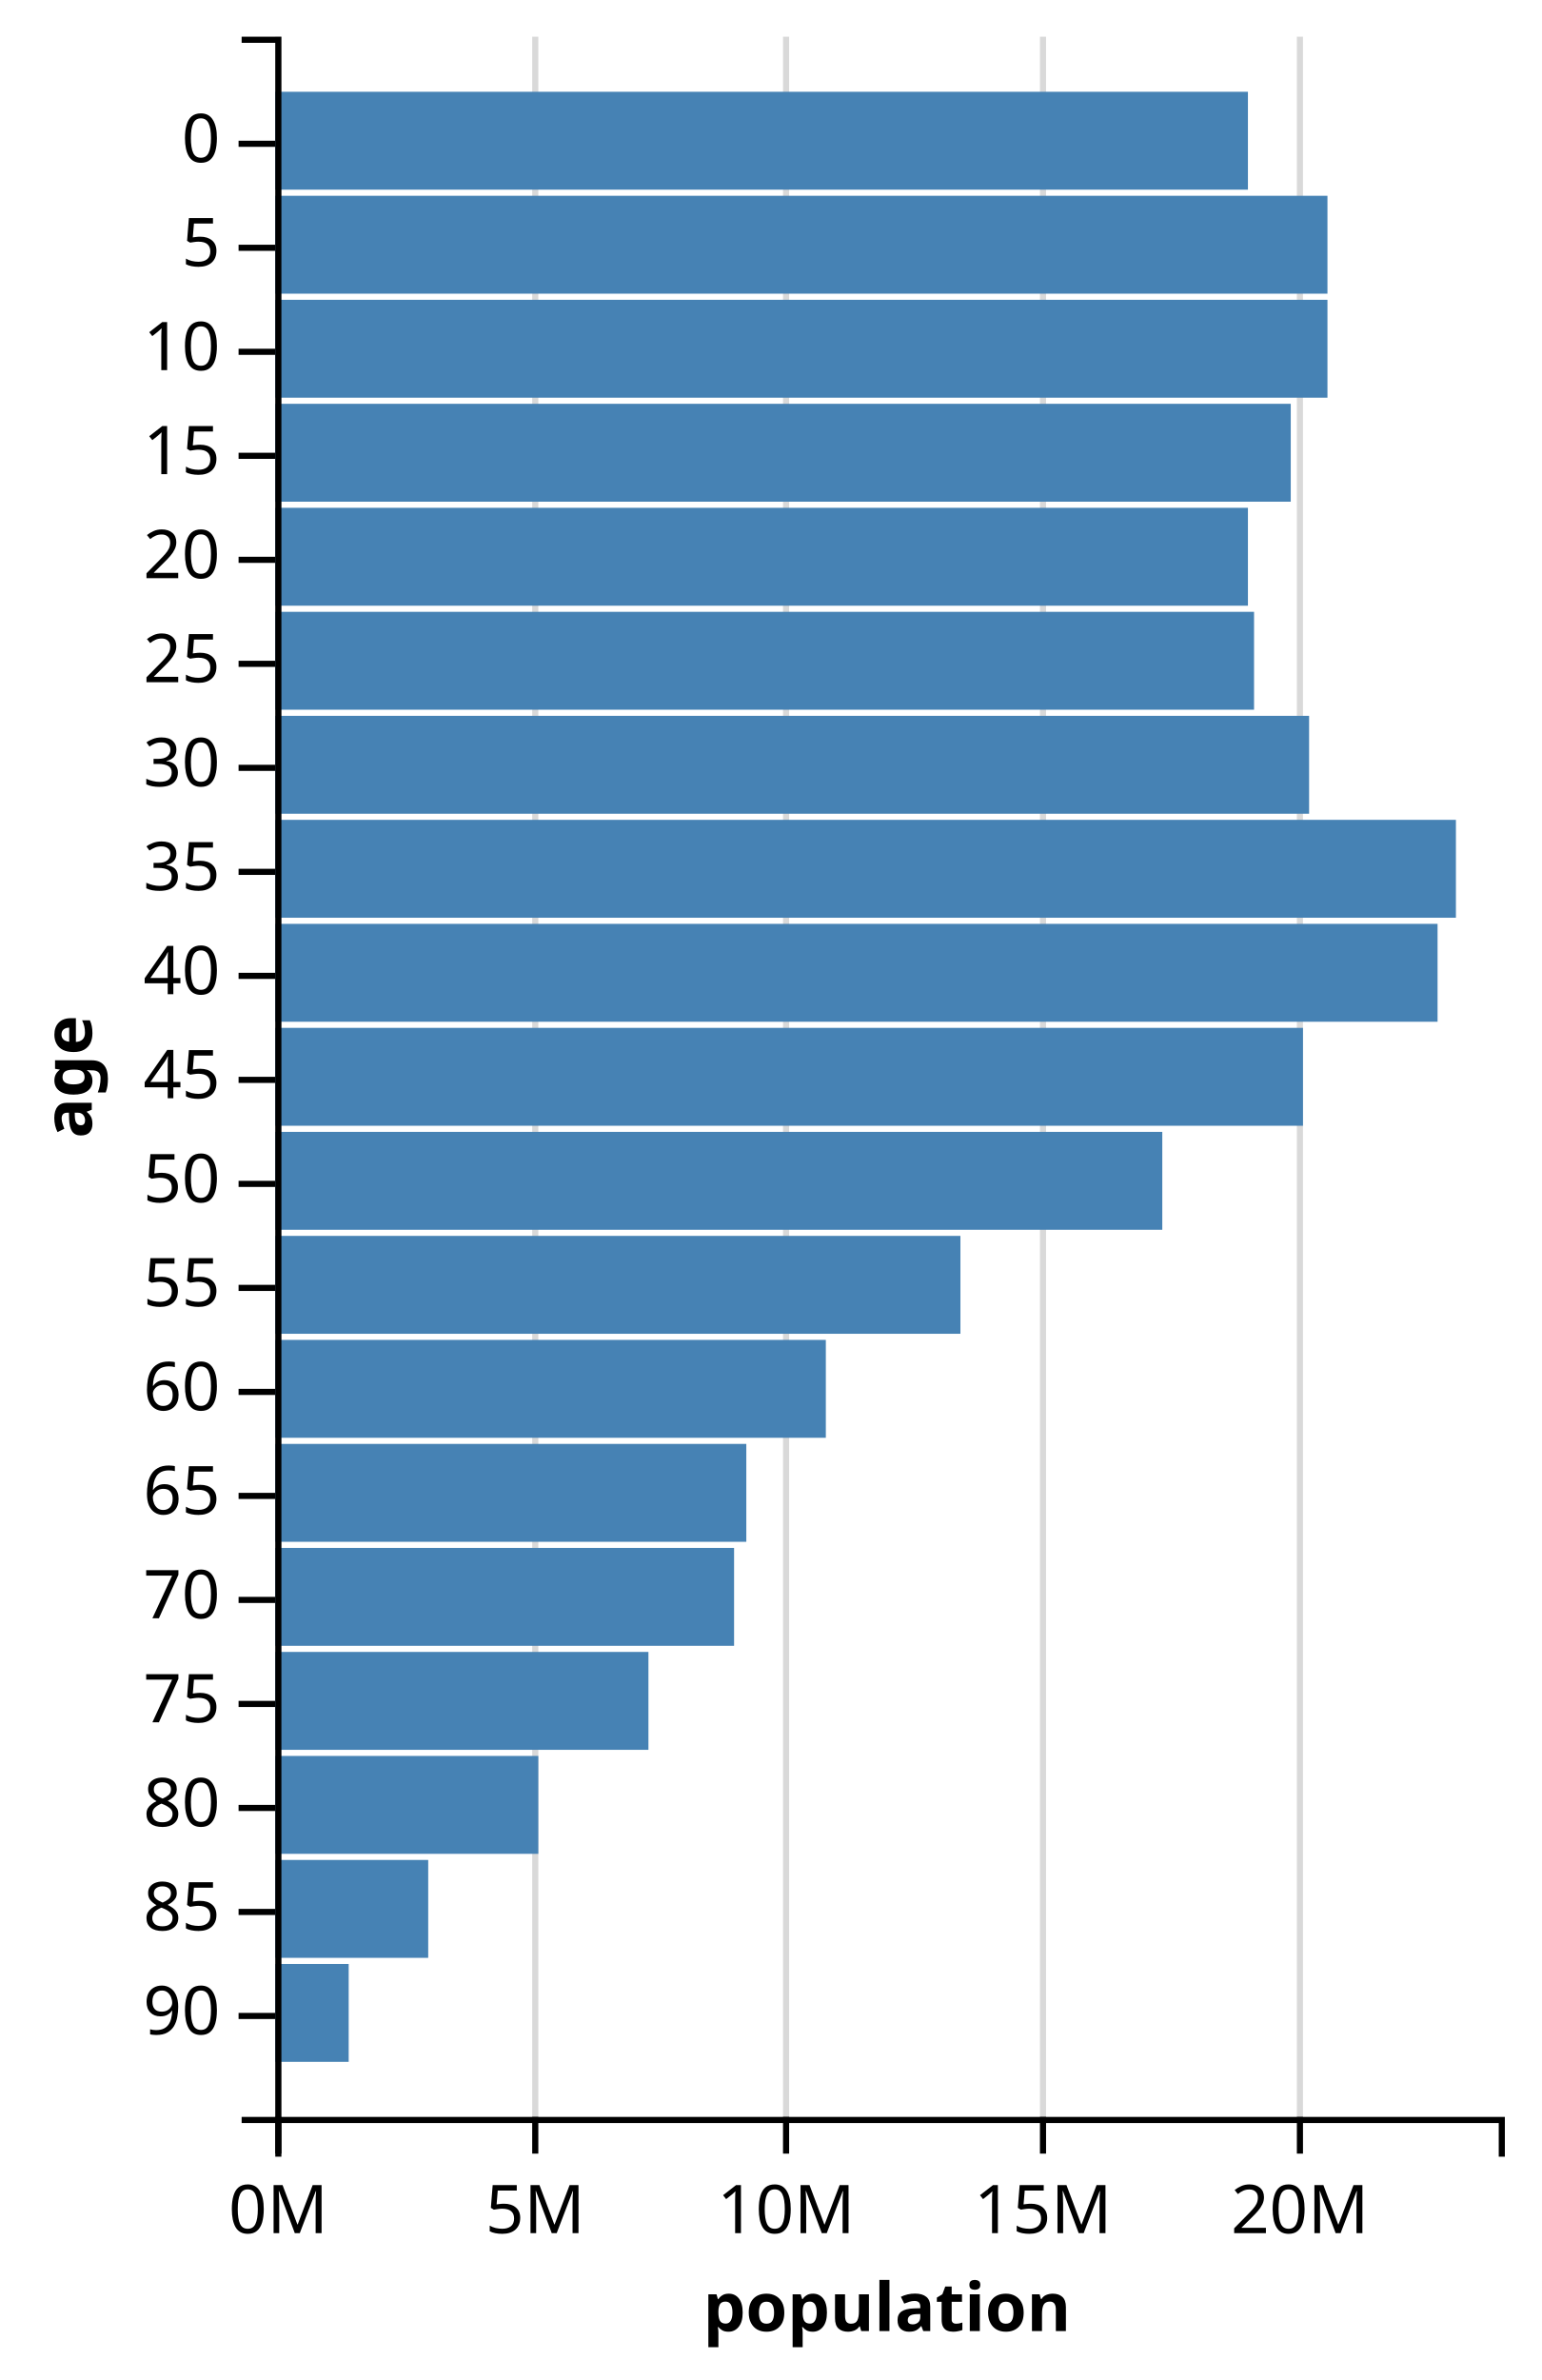
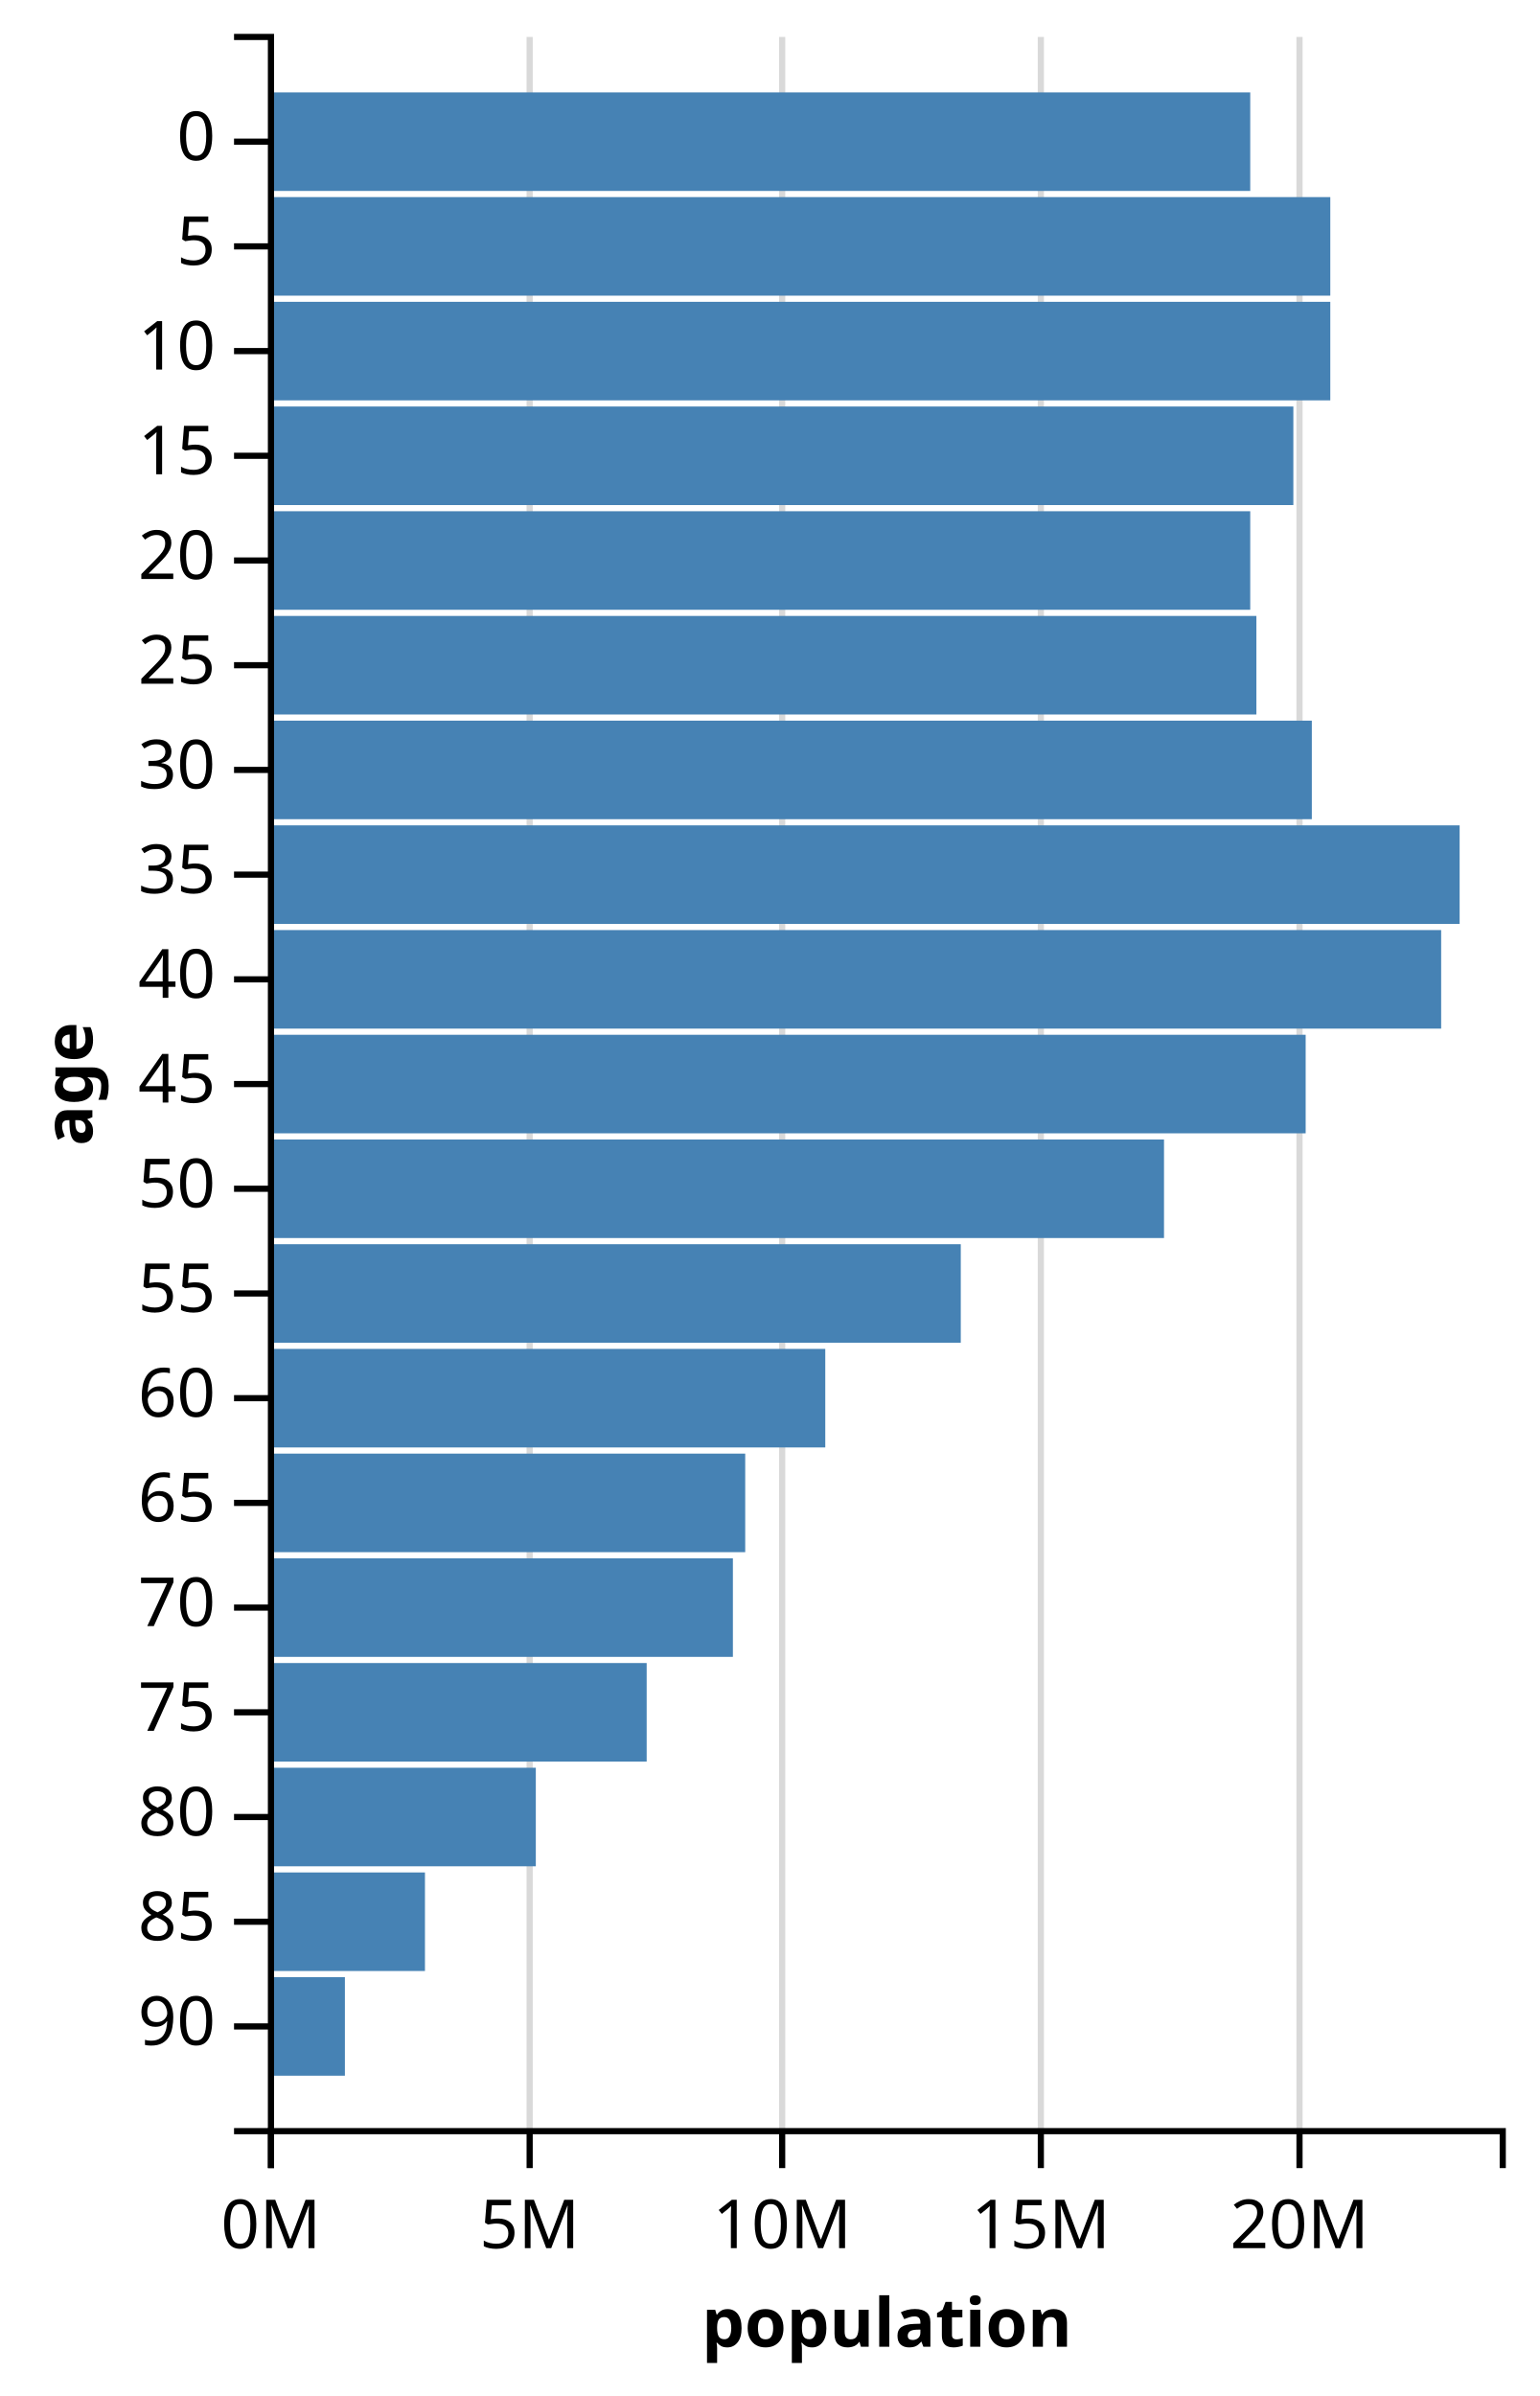
- <svg xmlns="http://www.w3.org/2000/svg" class="marks" width="252" height="389" version="1.1">
-   <g transform="translate(45,6)">
+ <svg xmlns="http://www.w3.org/2000/svg" class="marks" width="250" height="389" version="1.1">
+   <g transform="translate(44,6)">
    <g class="mark-group">
      <g transform="translate(0,0)">
        <rect class="background" width="1" height="1" style="fill: none;" />
        <g class="mark-group root">
          <g transform="translate(0,0)">
            <rect class="background" width="200" height="340" style="fill: none;" />
            <g class="mark-group">
              <g transform="translate(0,340)">
                <rect class="background" width="0" height="0" style="pointer-events: none; fill: none;" />
                <g class="mark-rule" style="pointer-events: none;">
-                   <line transform="translate(0.5,-340)" x2="0" y2="340" style="fill: none; stroke: #000; stroke-width: 1; stroke-opacity: 0.15; opacity: 1;" />
-                   <line transform="translate(42.5,-340)" x2="0" y2="340" style="fill: none; stroke: #000; stroke-width: 1; stroke-opacity: 0.15; opacity: 1;" />
-                   <line transform="translate(83.5,-340)" x2="0" y2="340" style="fill: none; stroke: #000; stroke-width: 1; stroke-opacity: 0.15; opacity: 1;" />
-                   <line transform="translate(125.5,-340)" x2="0" y2="340" style="fill: none; stroke: #000; stroke-width: 1; stroke-opacity: 0.15; opacity: 1;" />
-                   <line transform="translate(167.5,-340)" x2="0" y2="340" style="fill: none; stroke: #000; stroke-width: 1; stroke-opacity: 0.15; opacity: 1;" />
+                   <line transform="translate(0,-340)" x2="0" y2="340" style="fill: none; stroke: #000; stroke-width: 1; stroke-opacity: 0.15; opacity: 1;" />
+                   <line transform="translate(42,-340)" x2="0" y2="340" style="fill: none; stroke: #000; stroke-width: 1; stroke-opacity: 0.15; opacity: 1;" />
+                   <line transform="translate(83,-340)" x2="0" y2="340" style="fill: none; stroke: #000; stroke-width: 1; stroke-opacity: 0.15; opacity: 1;" />
+                   <line transform="translate(125,-340)" x2="0" y2="340" style="fill: none; stroke: #000; stroke-width: 1; stroke-opacity: 0.15; opacity: 1;" />
+                   <line transform="translate(167,-340)" x2="0" y2="340" style="fill: none; stroke: #000; stroke-width: 1; stroke-opacity: 0.15; opacity: 1;" />
                </g>
                <g class="mark-rule" style="pointer-events: none;">
-                   <line transform="translate(0.5,0)" x2="0" y2="6" style="fill: none; stroke: #000; stroke-width: 1; opacity: 1;" />
-                   <line transform="translate(42.5,0)" x2="0" y2="6" style="fill: none; stroke: #000; stroke-width: 1; opacity: 1;" />
-                   <line transform="translate(83.5,0)" x2="0" y2="6" style="fill: none; stroke: #000; stroke-width: 1; opacity: 1;" />
-                   <line transform="translate(125.5,0)" x2="0" y2="6" style="fill: none; stroke: #000; stroke-width: 1; opacity: 1;" />
-                   <line transform="translate(167.5,0)" x2="0" y2="6" style="fill: none; stroke: #000; stroke-width: 1; opacity: 1;" />
+                   <line transform="translate(0,0)" x2="0" y2="6" style="fill: none; stroke: #000; stroke-width: 1; opacity: 1;" />
+                   <line transform="translate(42,0)" x2="0" y2="6" style="fill: none; stroke: #000; stroke-width: 1; opacity: 1;" />
+                   <line transform="translate(83,0)" x2="0" y2="6" style="fill: none; stroke: #000; stroke-width: 1; opacity: 1;" />
+                   <line transform="translate(125,0)" x2="0" y2="6" style="fill: none; stroke: #000; stroke-width: 1; opacity: 1;" />
+                   <line transform="translate(167,0)" x2="0" y2="6" style="fill: none; stroke: #000; stroke-width: 1; opacity: 1;" />
                </g>
                <g class="mark-rule" style="pointer-events: none;" />
                <g class="mark-text">
-                   <text text-anchor="middle" transform="translate(0.5,19)" style="font: 11px sans-serif; fill: #000; opacity: 1;">0M</text>
-                   <text text-anchor="middle" transform="translate(42.5,19)" style="font: 11px sans-serif; fill: #000; opacity: 1;">5M</text>
-                   <text text-anchor="middle" transform="translate(83.5,19)" style="font: 11px sans-serif; fill: #000; opacity: 1;">10M</text>
-                   <text text-anchor="middle" transform="translate(125.5,19)" style="font: 11px sans-serif; fill: #000; opacity: 1;">15M</text>
-                   <text text-anchor="middle" transform="translate(167.5,19)" style="font: 11px sans-serif; fill: #000; opacity: 1;">20M</text>
+                   <text text-anchor="middle" transform="translate(0,19)" style="font: 11px sans-serif; fill: #000; opacity: 1;">0M</text>
+                   <text text-anchor="middle" transform="translate(42,19)" style="font: 11px sans-serif; fill: #000; opacity: 1;">5M</text>
+                   <text text-anchor="middle" transform="translate(83,19)" style="font: 11px sans-serif; fill: #000; opacity: 1;">10M</text>
+                   <text text-anchor="middle" transform="translate(125,19)" style="font: 11px sans-serif; fill: #000; opacity: 1;">15M</text>
+                   <text text-anchor="middle" transform="translate(167,19)" style="font: 11px sans-serif; fill: #000; opacity: 1;">20M</text>
                </g>
                <g class="mark-path" style="pointer-events: none;">
-                   <path transform="translate(0.5,0.5)" d="M0,6V0H200V6" style="fill: none; stroke: #000; stroke-width: 1;" />
+                   <path transform="translate(0,0)" d="M0,6V0H200V6" style="fill: none; stroke: #000; stroke-width: 1;" />
                </g>
                <g class="mark-text">
                  <text text-anchor="middle" transform="translate(100,35)" style="font: bold 11px sans-serif; fill: #000;">population</text>
                </g>
              </g>
            </g>
            <g class="mark-rect">
              <rect transform="translate(0,9)" width="159" height="16" style="fill: #4682b4; stroke-width: 2;" />
              <rect transform="translate(0,26)" width="172" height="16" style="fill: #4682b4; stroke-width: 2;" />
              <rect transform="translate(0,43)" width="172" height="16" style="fill: #4682b4; stroke-width: 2;" />
              <rect transform="translate(0,60)" width="166" height="16" style="fill: #4682b4; stroke-width: 2;" />
              <rect transform="translate(0,77)" width="159" height="16" style="fill: #4682b4; stroke-width: 2;" />
              <rect transform="translate(0,94)" width="160" height="16" style="fill: #4682b4; stroke-width: 2;" />
              <rect transform="translate(0,111)" width="169" height="16" style="fill: #4682b4; stroke-width: 2;" />
              <rect transform="translate(0,128)" width="193" height="16" style="fill: #4682b4; stroke-width: 2;" />
              <rect transform="translate(0,145)" width="190" height="16" style="fill: #4682b4; stroke-width: 2;" />
              <rect transform="translate(0,162)" width="168" height="16" style="fill: #4682b4; stroke-width: 2;" />
              <rect transform="translate(0,179)" width="145" height="16" style="fill: #4682b4; stroke-width: 2;" />
              <rect transform="translate(0,196)" width="112" height="16" style="fill: #4682b4; stroke-width: 2;" />
              <rect transform="translate(0,213)" width="90" height="16" style="fill: #4682b4; stroke-width: 2;" />
              <rect transform="translate(0,230)" width="77" height="16" style="fill: #4682b4; stroke-width: 2;" />
              <rect transform="translate(0,247)" width="75" height="16" style="fill: #4682b4; stroke-width: 2;" />
              <rect transform="translate(0,264)" width="61" height="16" style="fill: #4682b4; stroke-width: 2;" />
              <rect transform="translate(0,281)" width="43" height="16" style="fill: #4682b4; stroke-width: 2;" />
              <rect transform="translate(0,298)" width="25" height="16" style="fill: #4682b4; stroke-width: 2;" />
              <rect transform="translate(0,315)" width="12" height="16" style="fill: #4682b4; stroke-width: 2;" />
            </g>
            <g class="mark-group">
              <g transform="translate(0,0)">
                <rect class="background" width="0" height="0" style="pointer-events: none; fill: none;" />
                <g class="mark-rule" style="pointer-events: none;" />
                <g class="mark-rule" style="pointer-events: none;">
-                   <line transform="translate(-6,17.5)" x2="6" y2="0" style="fill: none; stroke: #000; stroke-width: 1; opacity: 1;" />
-                   <line transform="translate(-6,34.5)" x2="6" y2="0" style="fill: none; stroke: #000; stroke-width: 1; opacity: 1;" />
-                   <line transform="translate(-6,51.5)" x2="6" y2="0" style="fill: none; stroke: #000; stroke-width: 1; opacity: 1;" />
-                   <line transform="translate(-6,68.5)" x2="6" y2="0" style="fill: none; stroke: #000; stroke-width: 1; opacity: 1;" />
-                   <line transform="translate(-6,85.5)" x2="6" y2="0" style="fill: none; stroke: #000; stroke-width: 1; opacity: 1;" />
-                   <line transform="translate(-6,102.5)" x2="6" y2="0" style="fill: none; stroke: #000; stroke-width: 1; opacity: 1;" />
-                   <line transform="translate(-6,119.5)" x2="6" y2="0" style="fill: none; stroke: #000; stroke-width: 1; opacity: 1;" />
-                   <line transform="translate(-6,136.5)" x2="6" y2="0" style="fill: none; stroke: #000; stroke-width: 1; opacity: 1;" />
-                   <line transform="translate(-6,153.5)" x2="6" y2="0" style="fill: none; stroke: #000; stroke-width: 1; opacity: 1;" />
-                   <line transform="translate(-6,170.5)" x2="6" y2="0" style="fill: none; stroke: #000; stroke-width: 1; opacity: 1;" />
-                   <line transform="translate(-6,187.5)" x2="6" y2="0" style="fill: none; stroke: #000; stroke-width: 1; opacity: 1;" />
-                   <line transform="translate(-6,204.5)" x2="6" y2="0" style="fill: none; stroke: #000; stroke-width: 1; opacity: 1;" />
-                   <line transform="translate(-6,221.5)" x2="6" y2="0" style="fill: none; stroke: #000; stroke-width: 1; opacity: 1;" />
-                   <line transform="translate(-6,238.5)" x2="6" y2="0" style="fill: none; stroke: #000; stroke-width: 1; opacity: 1;" />
-                   <line transform="translate(-6,255.5)" x2="6" y2="0" style="fill: none; stroke: #000; stroke-width: 1; opacity: 1;" />
-                   <line transform="translate(-6,272.5)" x2="6" y2="0" style="fill: none; stroke: #000; stroke-width: 1; opacity: 1;" />
-                   <line transform="translate(-6,289.5)" x2="6" y2="0" style="fill: none; stroke: #000; stroke-width: 1; opacity: 1;" />
-                   <line transform="translate(-6,306.5)" x2="6" y2="0" style="fill: none; stroke: #000; stroke-width: 1; opacity: 1;" />
-                   <line transform="translate(-6,323.5)" x2="6" y2="0" style="fill: none; stroke: #000; stroke-width: 1; opacity: 1;" />
+                   <line transform="translate(-6,17)" x2="6" y2="0" style="fill: none; stroke: #000; stroke-width: 1; opacity: 1;" />
+                   <line transform="translate(-6,34)" x2="6" y2="0" style="fill: none; stroke: #000; stroke-width: 1; opacity: 1;" />
+                   <line transform="translate(-6,51)" x2="6" y2="0" style="fill: none; stroke: #000; stroke-width: 1; opacity: 1;" />
+                   <line transform="translate(-6,68)" x2="6" y2="0" style="fill: none; stroke: #000; stroke-width: 1; opacity: 1;" />
+                   <line transform="translate(-6,85)" x2="6" y2="0" style="fill: none; stroke: #000; stroke-width: 1; opacity: 1;" />
+                   <line transform="translate(-6,102)" x2="6" y2="0" style="fill: none; stroke: #000; stroke-width: 1; opacity: 1;" />
+                   <line transform="translate(-6,119)" x2="6" y2="0" style="fill: none; stroke: #000; stroke-width: 1; opacity: 1;" />
+                   <line transform="translate(-6,136)" x2="6" y2="0" style="fill: none; stroke: #000; stroke-width: 1; opacity: 1;" />
+                   <line transform="translate(-6,153)" x2="6" y2="0" style="fill: none; stroke: #000; stroke-width: 1; opacity: 1;" />
+                   <line transform="translate(-6,170)" x2="6" y2="0" style="fill: none; stroke: #000; stroke-width: 1; opacity: 1;" />
+                   <line transform="translate(-6,187)" x2="6" y2="0" style="fill: none; stroke: #000; stroke-width: 1; opacity: 1;" />
+                   <line transform="translate(-6,204)" x2="6" y2="0" style="fill: none; stroke: #000; stroke-width: 1; opacity: 1;" />
+                   <line transform="translate(-6,221)" x2="6" y2="0" style="fill: none; stroke: #000; stroke-width: 1; opacity: 1;" />
+                   <line transform="translate(-6,238)" x2="6" y2="0" style="fill: none; stroke: #000; stroke-width: 1; opacity: 1;" />
+                   <line transform="translate(-6,255)" x2="6" y2="0" style="fill: none; stroke: #000; stroke-width: 1; opacity: 1;" />
+                   <line transform="translate(-6,272)" x2="6" y2="0" style="fill: none; stroke: #000; stroke-width: 1; opacity: 1;" />
+                   <line transform="translate(-6,289)" x2="6" y2="0" style="fill: none; stroke: #000; stroke-width: 1; opacity: 1;" />
+                   <line transform="translate(-6,306)" x2="6" y2="0" style="fill: none; stroke: #000; stroke-width: 1; opacity: 1;" />
+                   <line transform="translate(-6,323)" x2="6" y2="0" style="fill: none; stroke: #000; stroke-width: 1; opacity: 1;" />
                </g>
                <g class="mark-rule" style="pointer-events: none;" />
                <g class="mark-text">
-                   <text text-anchor="end" transform="translate(-9,20.5)" style="font: 11px sans-serif; fill: #000; opacity: 1;">0</text>
-                   <text text-anchor="end" transform="translate(-9,37.5)" style="font: 11px sans-serif; fill: #000; opacity: 1;">5</text>
-                   <text text-anchor="end" transform="translate(-9,54.5)" style="font: 11px sans-serif; fill: #000; opacity: 1;">10</text>
-                   <text text-anchor="end" transform="translate(-9,71.5)" style="font: 11px sans-serif; fill: #000; opacity: 1;">15</text>
-                   <text text-anchor="end" transform="translate(-9,88.5)" style="font: 11px sans-serif; fill: #000; opacity: 1;">20</text>
-                   <text text-anchor="end" transform="translate(-9,105.5)" style="font: 11px sans-serif; fill: #000; opacity: 1;">25</text>
-                   <text text-anchor="end" transform="translate(-9,122.5)" style="font: 11px sans-serif; fill: #000; opacity: 1;">30</text>
-                   <text text-anchor="end" transform="translate(-9,139.5)" style="font: 11px sans-serif; fill: #000; opacity: 1;">35</text>
-                   <text text-anchor="end" transform="translate(-9,156.5)" style="font: 11px sans-serif; fill: #000; opacity: 1;">40</text>
-                   <text text-anchor="end" transform="translate(-9,173.5)" style="font: 11px sans-serif; fill: #000; opacity: 1;">45</text>
-                   <text text-anchor="end" transform="translate(-9,190.5)" style="font: 11px sans-serif; fill: #000; opacity: 1;">50</text>
-                   <text text-anchor="end" transform="translate(-9,207.5)" style="font: 11px sans-serif; fill: #000; opacity: 1;">55</text>
-                   <text text-anchor="end" transform="translate(-9,224.5)" style="font: 11px sans-serif; fill: #000; opacity: 1;">60</text>
-                   <text text-anchor="end" transform="translate(-9,241.5)" style="font: 11px sans-serif; fill: #000; opacity: 1;">65</text>
-                   <text text-anchor="end" transform="translate(-9,258.5)" style="font: 11px sans-serif; fill: #000; opacity: 1;">70</text>
-                   <text text-anchor="end" transform="translate(-9,275.5)" style="font: 11px sans-serif; fill: #000; opacity: 1;">75</text>
-                   <text text-anchor="end" transform="translate(-9,292.5)" style="font: 11px sans-serif; fill: #000; opacity: 1;">80</text>
-                   <text text-anchor="end" transform="translate(-9,309.5)" style="font: 11px sans-serif; fill: #000; opacity: 1;">85</text>
-                   <text text-anchor="end" transform="translate(-9,326.5)" style="font: 11px sans-serif; fill: #000; opacity: 1;">90</text>
+                   <text text-anchor="end" transform="translate(-9,20)" style="font: 11px sans-serif; fill: #000; opacity: 1;">0</text>
+                   <text text-anchor="end" transform="translate(-9,37)" style="font: 11px sans-serif; fill: #000; opacity: 1;">5</text>
+                   <text text-anchor="end" transform="translate(-9,54)" style="font: 11px sans-serif; fill: #000; opacity: 1;">10</text>
+                   <text text-anchor="end" transform="translate(-9,71)" style="font: 11px sans-serif; fill: #000; opacity: 1;">15</text>
+                   <text text-anchor="end" transform="translate(-9,88)" style="font: 11px sans-serif; fill: #000; opacity: 1;">20</text>
+                   <text text-anchor="end" transform="translate(-9,105)" style="font: 11px sans-serif; fill: #000; opacity: 1;">25</text>
+                   <text text-anchor="end" transform="translate(-9,122)" style="font: 11px sans-serif; fill: #000; opacity: 1;">30</text>
+                   <text text-anchor="end" transform="translate(-9,139)" style="font: 11px sans-serif; fill: #000; opacity: 1;">35</text>
+                   <text text-anchor="end" transform="translate(-9,156)" style="font: 11px sans-serif; fill: #000; opacity: 1;">40</text>
+                   <text text-anchor="end" transform="translate(-9,173)" style="font: 11px sans-serif; fill: #000; opacity: 1;">45</text>
+                   <text text-anchor="end" transform="translate(-9,190)" style="font: 11px sans-serif; fill: #000; opacity: 1;">50</text>
+                   <text text-anchor="end" transform="translate(-9,207)" style="font: 11px sans-serif; fill: #000; opacity: 1;">55</text>
+                   <text text-anchor="end" transform="translate(-9,224)" style="font: 11px sans-serif; fill: #000; opacity: 1;">60</text>
+                   <text text-anchor="end" transform="translate(-9,241)" style="font: 11px sans-serif; fill: #000; opacity: 1;">65</text>
+                   <text text-anchor="end" transform="translate(-9,258)" style="font: 11px sans-serif; fill: #000; opacity: 1;">70</text>
+                   <text text-anchor="end" transform="translate(-9,275)" style="font: 11px sans-serif; fill: #000; opacity: 1;">75</text>
+                   <text text-anchor="end" transform="translate(-9,292)" style="font: 11px sans-serif; fill: #000; opacity: 1;">80</text>
+                   <text text-anchor="end" transform="translate(-9,309)" style="font: 11px sans-serif; fill: #000; opacity: 1;">85</text>
+                   <text text-anchor="end" transform="translate(-9,326)" style="font: 11px sans-serif; fill: #000; opacity: 1;">90</text>
                </g>
                <g class="mark-path" style="pointer-events: none;">
-                   <path transform="translate(0.5,0.5)" d="M-6,0H0V340H-6" style="fill: none; stroke: #000; stroke-width: 1;" />
+                   <path transform="translate(0,0)" d="M-6,0H0V340H-6" style="fill: none; stroke: #000; stroke-width: 1;" />
                </g>
                <g class="mark-text">
-                   <text text-anchor="middle" transform="translate(-33,170) rotate(-90) translate(0,3)" style="font: bold 11px sans-serif; fill: #000;">age</text>
+                   <text text-anchor="middle" transform="translate(-32,170) rotate(-90) translate(0,3)" style="font: bold 11px sans-serif; fill: #000;">age</text>
                </g>
              </g>
            </g>
          </g>
        </g>
      </g>
    </g>
  </g>
</svg>
